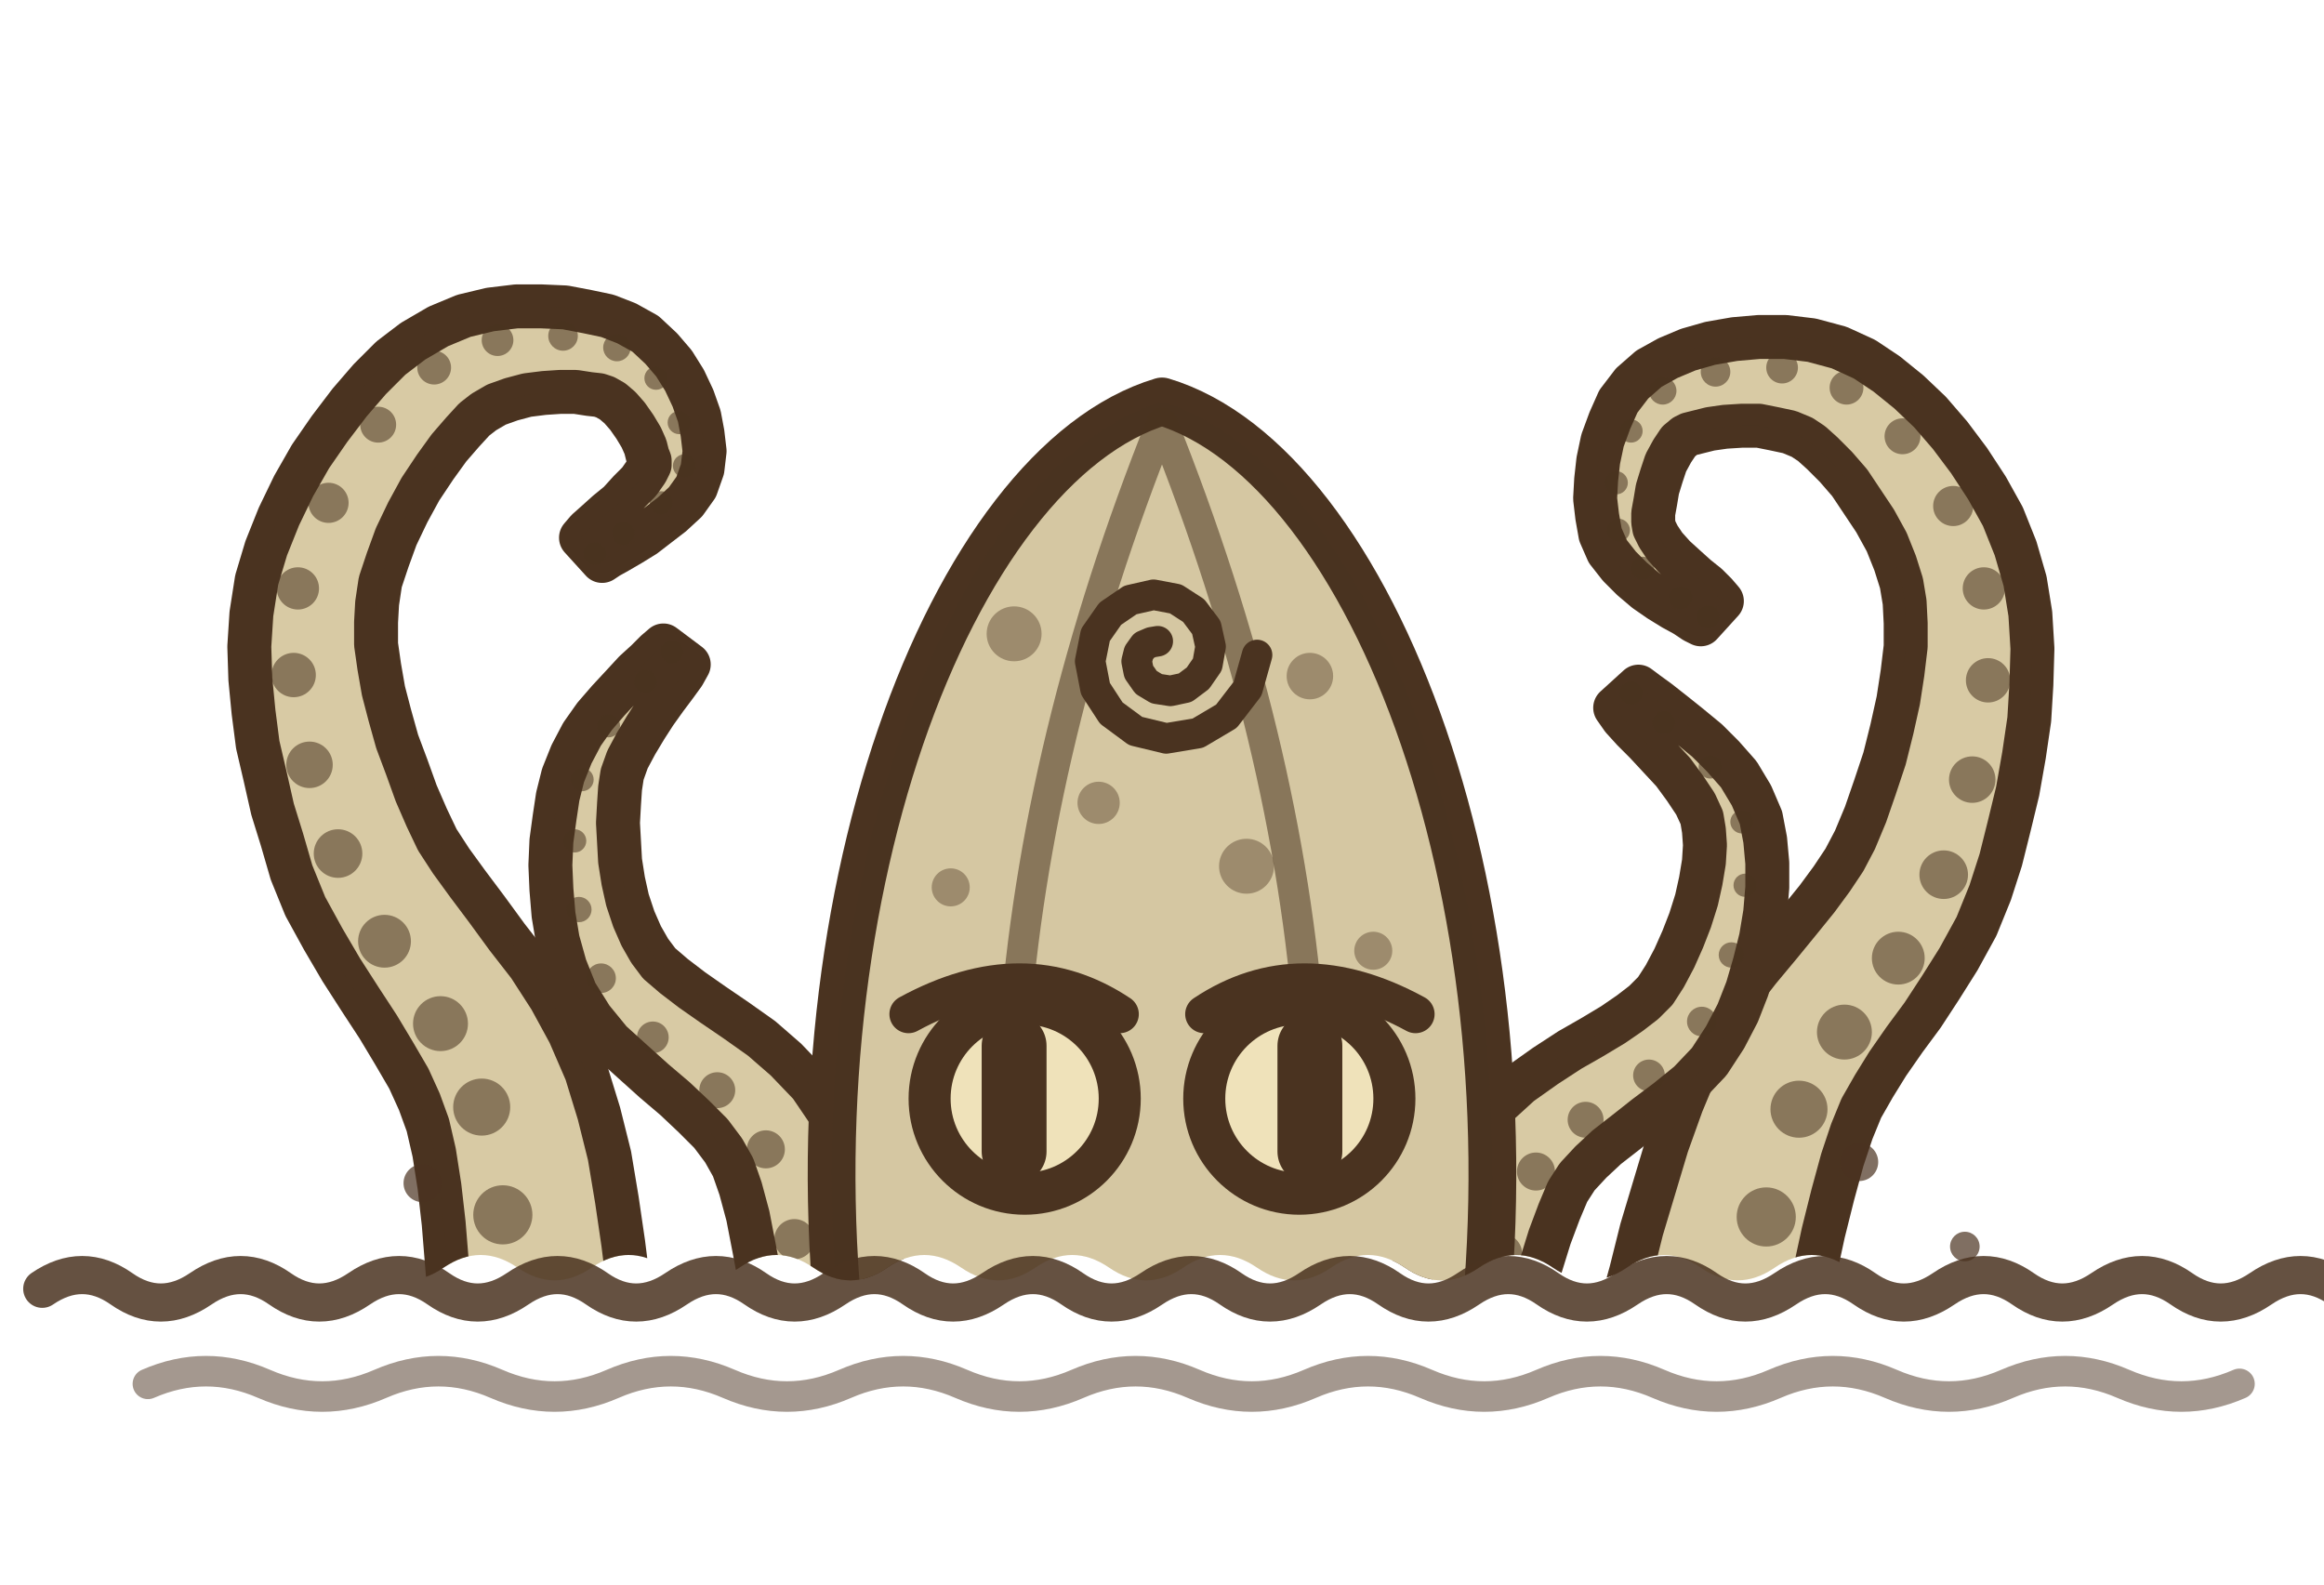
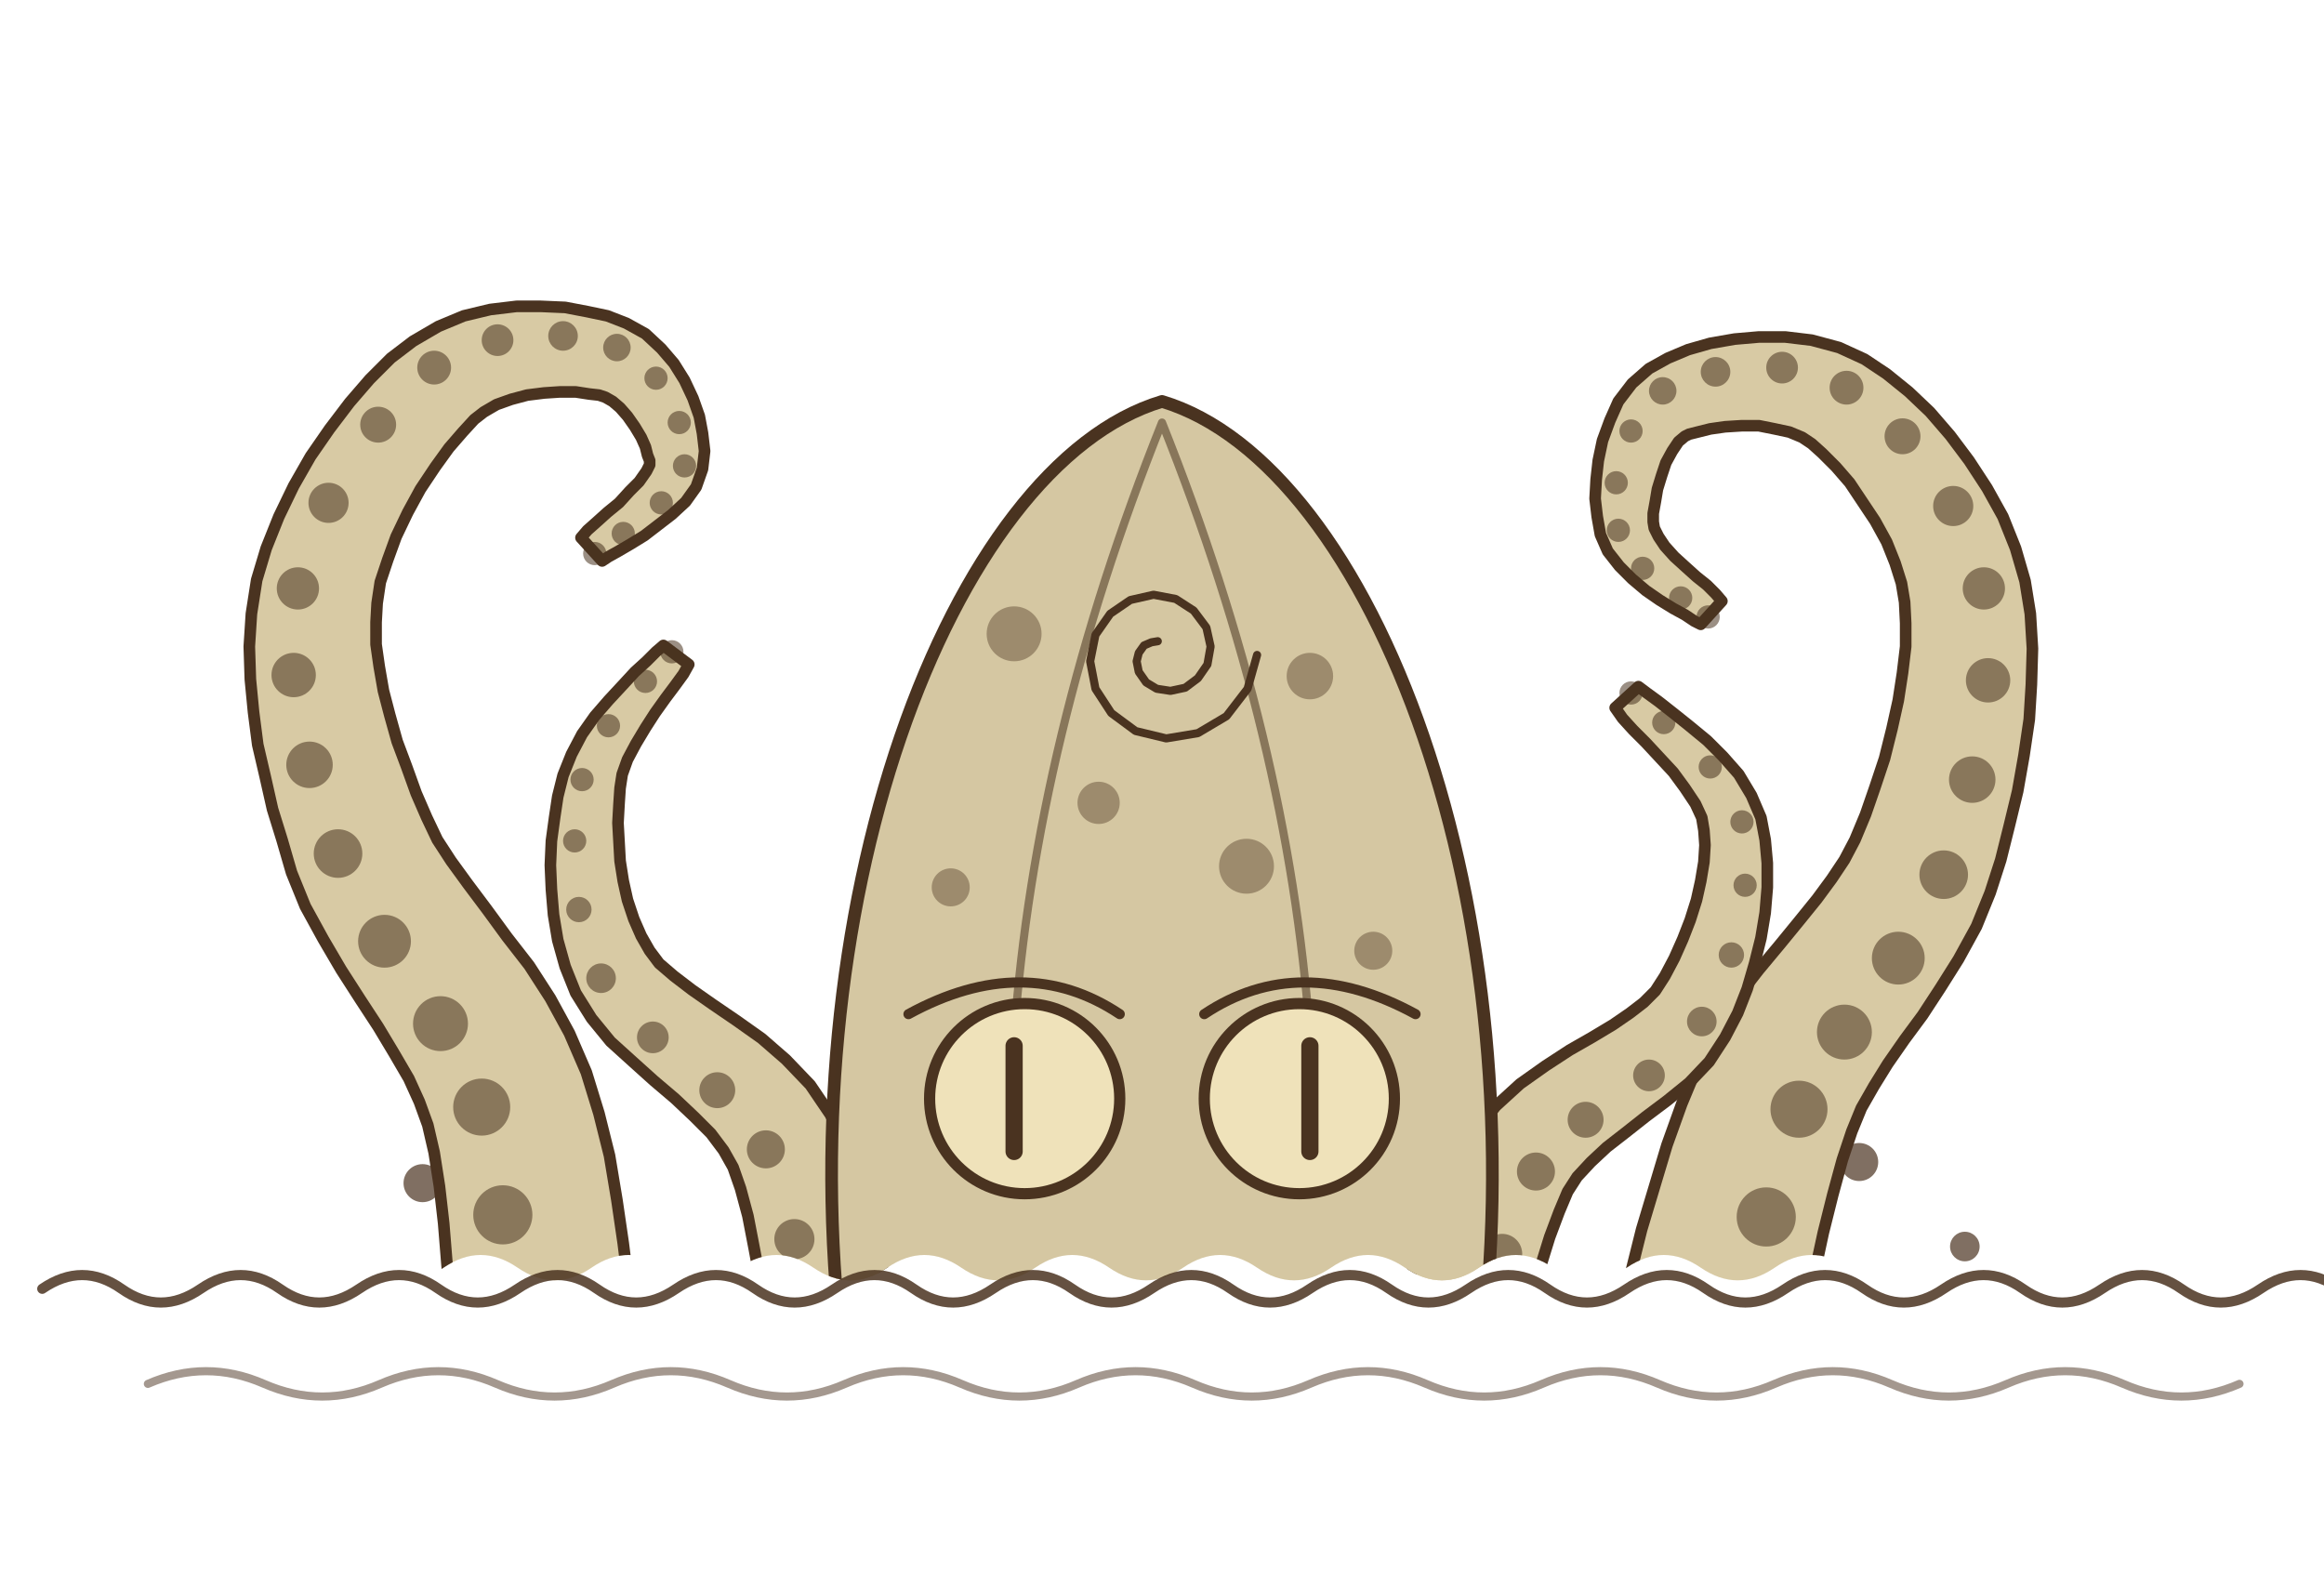
<svg xmlns="http://www.w3.org/2000/svg" viewBox="0 0 220 150">
+   <style>*{vector-effect:non-scaling-stroke}</style>
  <clipPath id="wl">
    <path d="M0 120 q3.5 -2.4 7 0 t7 0 q3.5 -2.4 7 0 t7 0 q3.5 -2.4 7 0 t7 0 q3.5 -2.4 7 0 t7 0 q3.5 -2.4 7 0 t7 0 q3.5 -2.4 7 0 t7 0 q3.5 -2.4 7 0 t7 0 q3.5 -2.4 7 0 t7 0 q3.5 -2.4 7 0 t7 0 q3.5 -2.4 7 0 t7 0 q3.5 -2.4 7 0 t7 0 q3.5 -2.4 7 0 t7 0 q3.5 -2.4 7 0 t7 0 q3.5 -2.4 7 0 t7 0 q3.5 -2.4 7 0 t7 0 q3.5 -2.4 7 0 t7 0 V0 H0Z" />
  </clipPath>
  <g clip-path="url(#wl)">
-     <path d="M61 133.1L60.6 131.2L60.3 128.6L60 125.3L59.5 121.7L59 117.7L58.4 113.6L57.7 109.4L56.7 105.4L55.5 101.5L53.9 97.8L52.1 94.5L50.1 91.4L48 88.7L46.1 86.1L44.3 83.7L42.7 81.5L41.4 79.5L40.4 77.4L39.4 75.1L38.5 72.6L37.6 70.2L36.9 67.7L36.3 65.4L35.9 63.1L35.6 61L35.6 58.9L35.7 57.1L36 55.1L36.7 53L37.5 50.8L38.6 48.5L39.8 46.3L41.2 44.2L42.5 42.4L43.8 40.9L44.9 39.7L45.8 39L47 38.3L48.4 37.8L49.9 37.4L51.5 37.2L53 37.1L54.5 37.1L55.8 37.3L56.7 37.4L57.3 37.6L58 38L58.7 38.6L59.4 39.4L60.1 40.4L60.7 41.4L61.1 42.3L61.3 43.1L61.5 43.6L61.5 44L61.2 44.6L60.5 45.6L59.6 46.5L58.6 47.6L57.5 48.5L56.5 49.4L55.6 50.2L55 50.9L57 53.1L57.6 52.7L58.5 52.2L59.7 51.5L61 50.7L62.3 49.7L63.6 48.7L64.9 47.5L65.9 46.1L66.5 44.4L66.7 42.7L66.5 41L66.2 39.4L65.6 37.7L64.8 36L63.8 34.4L62.6 33L61.1 31.6L59.3 30.6L57.5 29.9L55.6 29.5L53.5 29.1L51.2 29L48.9 29L46.4 29.3L43.9 29.9L41.5 30.9L39.1 32.3L37 33.9L35 35.9L33.1 38.1L31.2 40.6L29.4 43.2L27.8 46L26.4 48.9L25.2 51.9L24.3 54.9L23.8 58.1L23.6 61.2L23.7 64.3L24 67.4L24.4 70.5L25.1 73.5L25.8 76.6L26.7 79.5L27.6 82.6L28.9 85.8L30.6 88.9L32.3 91.8L34.1 94.6L35.8 97.2L37.3 99.7L38.7 102.1L39.7 104.3L40.5 106.5L41.1 109.1L41.6 112.3L42 115.8L42.3 119.5L42.6 123.1L42.7 126.7L42.8 129.9L42.9 132.7L43 134.9Z" fill="#EFE2BA" stroke="#4A3320" stroke-width="4.16" stroke-linejoin="round" stroke-linecap="round" />
+     <path d="M61 133.1L60.6 131.2L60.3 128.6L60 125.3L59.5 121.7L59 117.7L58.4 113.6L57.7 109.4L56.7 105.4L55.5 101.5L53.9 97.8L52.1 94.5L50.1 91.4L48 88.7L46.1 86.1L44.3 83.7L42.7 81.5L41.4 79.5L40.4 77.4L39.4 75.1L38.5 72.6L37.6 70.2L36.9 67.7L36.3 65.4L35.9 63.1L35.6 61L35.6 58.9L35.7 57.1L36 55.1L36.7 53L37.5 50.8L38.6 48.5L39.8 46.3L41.2 44.2L42.5 42.4L43.8 40.9L44.9 39.7L45.8 39L47 38.3L48.4 37.8L49.9 37.4L51.5 37.2L53 37.1L54.5 37.1L55.8 37.3L56.7 37.4L57.3 37.6L58 38L58.7 38.6L59.4 39.4L60.1 40.4L60.7 41.4L61.1 42.3L61.3 43.1L61.5 43.6L61.5 44L61.2 44.6L60.5 45.6L59.6 46.5L58.6 47.6L57.5 48.5L56.5 49.4L55.6 50.2L55 50.9L57 53.1L57.6 52.7L58.5 52.2L59.7 51.5L61 50.7L62.3 49.7L63.6 48.7L64.9 47.5L65.9 46.1L66.5 44.4L66.7 42.7L66.5 41L66.2 39.4L65.6 37.7L64.8 36L63.8 34.4L62.6 33L61.1 31.6L59.3 30.6L57.5 29.9L55.6 29.5L53.5 29.1L51.2 29L48.9 29L46.4 29.3L43.9 29.9L41.5 30.9L39.1 32.3L37 33.9L35 35.9L33.1 38.1L31.2 40.6L29.4 43.2L27.8 46L26.4 48.9L25.2 51.9L24.3 54.9L23.8 58.1L23.6 61.2L23.7 64.3L24 67.4L24.4 70.5L25.1 73.5L25.8 76.6L26.7 79.5L27.6 82.6L28.9 85.8L30.6 88.9L32.3 91.8L34.1 94.6L35.8 97.2L37.3 99.7L38.7 102.1L39.7 104.3L40.5 106.5L41.1 109.1L41.6 112.3L42 115.8L42.3 119.5L42.6 123.1L42.7 126.7L42.8 129.9L42.9 132.7L43 134.9Z" fill="#EFE2BA" stroke="#4A3320" stroke-width="1.10" stroke-linejoin="round" stroke-linecap="round" />
    <path d="M61 133.1L60.6 131.2L60.3 128.6L60 125.3L59.5 121.7L59 117.7L58.4 113.6L57.7 109.4L56.7 105.4L55.5 101.5L53.9 97.8L52.1 94.5L50.1 91.4L48 88.7L46.1 86.1L44.3 83.7L42.7 81.5L41.4 79.5L40.4 77.4L39.4 75.1L38.5 72.6L37.6 70.2L36.9 67.7L36.3 65.4L35.9 63.1L35.6 61L35.6 58.9L35.7 57.1L36 55.1L36.7 53L37.5 50.8L38.6 48.5L39.8 46.3L41.2 44.2L42.5 42.4L43.8 40.9L44.9 39.7L45.8 39L47 38.3L48.4 37.8L49.9 37.4L51.5 37.2L53 37.1L54.5 37.1L55.8 37.3L56.7 37.4L57.3 37.6L58 38L58.7 38.6L59.4 39.4L60.1 40.4L60.7 41.4L61.1 42.3L61.3 43.1L61.5 43.6L61.5 44L61.2 44.6L60.5 45.6L59.6 46.5L58.6 47.6L57.5 48.5L56.5 49.4L55.6 50.2L55 50.9L57 53.1L57.6 52.7L58.5 52.2L59.7 51.5L61 50.7L62.3 49.7L63.6 48.7L64.9 47.5L65.9 46.1L66.5 44.4L66.7 42.7L66.5 41L66.2 39.4L65.6 37.7L64.8 36L63.8 34.4L62.6 33L61.1 31.6L59.3 30.6L57.5 29.9L55.6 29.5L53.5 29.1L51.2 29L48.9 29L46.4 29.3L43.9 29.9L41.5 30.9L39.1 32.3L37 33.9L35 35.9L33.1 38.1L31.2 40.6L29.4 43.2L27.8 46L26.4 48.9L25.2 51.9L24.3 54.9L23.8 58.1L23.6 61.2L23.7 64.3L24 67.4L24.4 70.5L25.1 73.5L25.8 76.6L26.7 79.5L27.6 82.6L28.9 85.8L30.6 88.9L32.3 91.8L34.1 94.6L35.8 97.2L37.3 99.7L38.7 102.1L39.7 104.3L40.5 106.5L41.1 109.1L41.6 112.3L42 115.8L42.3 119.5L42.6 123.1L42.7 126.7L42.8 129.9L42.9 132.7L43 134.9Z" fill="#4A3320" fill-opacity=".14" />
    <circle cx="47.6" cy="115" r="2.8" fill="#4A3320" fill-opacity=".55" />
    <circle cx="45.6" cy="104.8" r="2.7" fill="#4A3320" fill-opacity=".55" />
    <circle cx="41.7" cy="96.9" r="2.6" fill="#4A3320" fill-opacity=".55" />
    <circle cx="36.4" cy="89.1" r="2.5" fill="#4A3320" fill-opacity=".55" />
    <circle cx="32" cy="80.8" r="2.3" fill="#4A3320" fill-opacity=".55" />
    <circle cx="29.3" cy="72.4" r="2.2" fill="#4A3320" fill-opacity=".55" />
    <circle cx="27.8" cy="63.9" r="2.1" fill="#4A3320" fill-opacity=".55" />
    <circle cx="28.2" cy="55.7" r="2" fill="#4A3320" fill-opacity=".55" />
    <circle cx="31.1" cy="47.6" r="1.9" fill="#4A3320" fill-opacity=".55" />
    <circle cx="35.8" cy="40.2" r="1.7" fill="#4A3320" fill-opacity=".55" />
    <circle cx="41.1" cy="34.8" r="1.6" fill="#4A3320" fill-opacity=".55" />
    <circle cx="47.1" cy="32.2" r="1.5" fill="#4A3320" fill-opacity=".55" />
    <circle cx="53.3" cy="31.8" r="1.4" fill="#4A3320" fill-opacity=".55" />
    <circle cx="58.4" cy="32.9" r="1.3" fill="#4A3320" fill-opacity=".55" />
    <circle cx="62.1" cy="35.8" r="1.1" fill="#4A3320" fill-opacity=".55" />
    <circle cx="64.3" cy="40" r="1.1" fill="#4A3320" fill-opacity=".55" />
    <circle cx="64.8" cy="44.1" r="1.1" fill="#4A3320" fill-opacity=".55" />
    <circle cx="62.6" cy="47.6" r="1.1" fill="#4A3320" fill-opacity=".55" />
    <circle cx="59" cy="50.5" r="1.1" fill="#4A3320" fill-opacity=".55" />
    <circle cx="56.3" cy="52.4" r="1.1" fill="#4A3320" fill-opacity=".55" />
-     <path d="M168.7 136.1L169.2 134L169.7 131.1L170.3 127.8L171 124.2L171.8 120.4L172.6 116.7L173.5 113.1L174.4 109.8L175.3 107.1L176.2 104.9L177.4 102.8L178.7 100.7L180.3 98.4L182 96.1L183.7 93.5L185.4 90.8L187.1 87.7L188.4 84.5L189.4 81.4L190.2 78.2L191 74.9L191.6 71.5L192.1 68.1L192.3 64.8L192.4 61.4L192.2 58.1L191.7 55L190.8 51.9L189.6 48.9L188.1 46.2L186.4 43.6L184.6 41.2L182.7 39L180.7 37.1L178.6 35.4L176.5 34L174.1 32.9L171.5 32.2L169 31.9L166.5 31.9L164.2 32.1L161.9 32.5L159.8 33.1L157.9 33.9L156.1 34.9L154.5 36.3L153.2 38L152.4 39.8L151.7 41.7L151.3 43.6L151.1 45.4L151 47.2L151.2 48.9L151.5 50.6L152.2 52.2L153.3 53.6L154.5 54.8L155.8 55.9L157.1 56.8L158.4 57.6L159.5 58.2L160.4 58.8L161 59.1L163 56.9L162.4 56.2L161.6 55.4L160.6 54.6L159.6 53.7L158.5 52.7L157.6 51.7L157 50.8L156.6 50L156.5 49.4L156.5 48.6L156.7 47.5L156.9 46.3L157.3 45L157.7 43.8L158.3 42.7L158.9 41.8L159.5 41.3L159.9 41.1L160.7 40.9L161.9 40.6L163.3 40.4L164.9 40.3L166.5 40.3L168 40.6L169.4 40.9L170.6 41.4L171.5 42L172.5 42.9L173.8 44.2L175.1 45.7L176.3 47.5L177.5 49.3L178.6 51.3L179.4 53.3L180 55.2L180.3 57L180.4 59L180.4 61.2L180.1 63.7L179.7 66.3L179.1 69L178.4 71.8L177.5 74.5L176.6 77.1L175.6 79.5L174.6 81.4L173.4 83.2L172 85.1L170.3 87.2L168.5 89.4L166.5 91.8L164.4 94.5L162.5 97.5L160.7 100.9L159.2 104.5L157.8 108.4L156.6 112.4L155.4 116.4L154.4 120.4L153.4 124L152.6 127.3L151.9 129.9L151.3 131.9Z" fill="#EFE2BA" stroke="#4A3320" stroke-width="4.16" stroke-linejoin="round" stroke-linecap="round" />
+     <path d="M168.7 136.1L169.2 134L169.7 131.1L170.3 127.8L171 124.2L171.8 120.4L172.6 116.7L173.5 113.1L174.4 109.8L175.3 107.1L176.2 104.9L177.4 102.8L178.7 100.7L180.3 98.4L182 96.1L183.7 93.5L185.4 90.8L187.1 87.7L188.4 84.5L189.4 81.4L190.2 78.2L191 74.9L191.6 71.5L192.1 68.1L192.3 64.8L192.4 61.4L192.2 58.1L191.7 55L190.8 51.9L189.6 48.9L188.1 46.2L186.4 43.6L184.6 41.2L182.7 39L180.7 37.1L178.6 35.4L176.5 34L174.1 32.9L171.5 32.2L169 31.9L166.5 31.9L164.2 32.1L161.9 32.5L159.8 33.1L157.9 33.9L156.1 34.9L154.5 36.3L153.2 38L152.4 39.8L151.7 41.7L151.3 43.6L151.1 45.4L151 47.2L151.2 48.9L151.5 50.6L152.2 52.2L153.3 53.6L154.5 54.8L155.8 55.9L157.1 56.8L158.4 57.6L159.5 58.2L160.4 58.8L161 59.1L163 56.9L162.4 56.2L161.6 55.4L160.6 54.6L159.6 53.7L158.5 52.7L157.6 51.7L157 50.8L156.6 50L156.5 49.4L156.5 48.6L156.7 47.5L156.9 46.3L157.3 45L157.7 43.8L158.3 42.7L158.9 41.8L159.5 41.3L159.9 41.1L160.7 40.9L161.9 40.6L163.3 40.4L164.9 40.3L166.5 40.3L168 40.6L169.4 40.9L170.6 41.4L171.5 42L172.5 42.9L173.8 44.2L175.1 45.7L176.3 47.5L177.5 49.3L178.6 51.3L179.4 53.3L180 55.2L180.3 57L180.4 59L180.4 61.2L180.1 63.7L179.7 66.3L179.1 69L178.4 71.8L177.5 74.5L176.6 77.1L175.6 79.5L174.6 81.4L173.4 83.2L172 85.1L170.3 87.2L168.5 89.4L166.5 91.8L164.4 94.5L162.5 97.5L160.7 100.9L159.2 104.5L157.8 108.4L156.6 112.4L155.4 116.4L154.4 120.4L153.4 124L152.6 127.3L151.9 129.9L151.3 131.9Z" fill="#EFE2BA" stroke="#4A3320" stroke-width="1.10" stroke-linejoin="round" stroke-linecap="round" />
    <path d="M168.7 136.1L169.2 134L169.7 131.1L170.3 127.8L171 124.2L171.8 120.4L172.6 116.7L173.5 113.1L174.4 109.8L175.3 107.1L176.2 104.9L177.4 102.8L178.7 100.7L180.3 98.4L182 96.1L183.7 93.5L185.4 90.8L187.1 87.7L188.4 84.5L189.4 81.4L190.2 78.2L191 74.9L191.6 71.5L192.1 68.1L192.3 64.8L192.4 61.4L192.2 58.1L191.7 55L190.8 51.9L189.6 48.9L188.1 46.2L186.4 43.6L184.6 41.2L182.7 39L180.7 37.1L178.6 35.4L176.5 34L174.1 32.9L171.5 32.2L169 31.9L166.5 31.9L164.2 32.1L161.9 32.5L159.8 33.1L157.9 33.9L156.1 34.9L154.5 36.3L153.2 38L152.4 39.8L151.7 41.7L151.3 43.6L151.1 45.4L151 47.2L151.2 48.9L151.5 50.6L152.2 52.2L153.3 53.6L154.5 54.8L155.8 55.9L157.1 56.8L158.4 57.6L159.5 58.2L160.4 58.8L161 59.1L163 56.9L162.4 56.2L161.6 55.4L160.6 54.6L159.6 53.7L158.5 52.7L157.6 51.7L157 50.8L156.6 50L156.5 49.4L156.5 48.6L156.7 47.5L156.9 46.3L157.3 45L157.7 43.8L158.3 42.7L158.9 41.8L159.5 41.3L159.9 41.1L160.7 40.9L161.9 40.6L163.3 40.4L164.9 40.3L166.5 40.3L168 40.6L169.4 40.9L170.6 41.4L171.5 42L172.5 42.9L173.8 44.2L175.1 45.7L176.3 47.5L177.5 49.3L178.6 51.3L179.4 53.3L180 55.2L180.3 57L180.4 59L180.4 61.2L180.1 63.7L179.7 66.3L179.1 69L178.4 71.8L177.5 74.5L176.6 77.1L175.6 79.5L174.6 81.4L173.4 83.2L172 85.1L170.3 87.2L168.5 89.4L166.5 91.8L164.4 94.5L162.5 97.5L160.7 100.9L159.2 104.5L157.8 108.4L156.6 112.4L155.4 116.4L154.4 120.4L153.4 124L152.6 127.3L151.9 129.9L151.3 131.9Z" fill="#4A3320" fill-opacity=".14" />
    <circle cx="167.2" cy="115.2" r="2.8" fill="#4A3320" fill-opacity=".55" />
    <circle cx="170.3" cy="105" r="2.7" fill="#4A3320" fill-opacity=".55" />
    <circle cx="174.6" cy="97.7" r="2.6" fill="#4A3320" fill-opacity=".55" />
    <circle cx="179.7" cy="90.7" r="2.5" fill="#4A3320" fill-opacity=".55" />
    <circle cx="184" cy="82.8" r="2.3" fill="#4A3320" fill-opacity=".55" />
    <circle cx="186.7" cy="73.8" r="2.2" fill="#4A3320" fill-opacity=".55" />
    <circle cx="188.2" cy="64.4" r="2.1" fill="#4A3320" fill-opacity=".55" />
    <circle cx="187.8" cy="55.7" r="2" fill="#4A3320" fill-opacity=".55" />
    <circle cx="184.9" cy="47.9" r="1.9" fill="#4A3320" fill-opacity=".55" />
    <circle cx="180.1" cy="41.3" r="1.7" fill="#4A3320" fill-opacity=".55" />
    <circle cx="174.8" cy="36.7" r="1.6" fill="#4A3320" fill-opacity=".55" />
    <circle cx="168.7" cy="34.8" r="1.5" fill="#4A3320" fill-opacity=".55" />
    <circle cx="162.4" cy="35.2" r="1.4" fill="#4A3320" fill-opacity=".55" />
    <circle cx="157.4" cy="37" r="1.3" fill="#4A3320" fill-opacity=".55" />
    <circle cx="154.4" cy="40.8" r="1.1" fill="#4A3320" fill-opacity=".55" />
    <circle cx="153" cy="45.7" r="1.1" fill="#4A3320" fill-opacity=".55" />
    <circle cx="153.2" cy="50.2" r="1.1" fill="#4A3320" fill-opacity=".55" />
    <circle cx="155.5" cy="53.8" r="1.1" fill="#4A3320" fill-opacity=".55" />
    <circle cx="159.1" cy="56.6" r="1.1" fill="#4A3320" fill-opacity=".55" />
    <circle cx="161.7" cy="58.4" r="1.1" fill="#4A3320" fill-opacity=".55" />
-     <path d="M86.4 132.8L85.9 131.1L85.4 128.8L84.8 125.9L84.2 122.7L83.4 119.2L82.5 115.6L81.4 112.1L80.2 108.7L78.6 105.5L76.7 102.7L74.4 100.3L72.1 98.3L69.7 96.6L67.5 95.1L65.5 93.7L63.8 92.4L62.4 91.2L61.5 90L60.7 88.6L60 87L59.4 85.2L59 83.4L58.7 81.5L58.6 79.7L58.5 77.9L58.6 76.1L58.7 74.6L58.9 73.3L59.4 71.9L60.2 70.4L61.1 68.9L62 67.5L63 66.1L63.9 64.9L64.7 63.8L65.2 62.9L62.8 61.1L62.1 61.7L61.2 62.6L60.1 63.6L58.9 64.9L57.6 66.3L56.3 67.8L55.1 69.5L54.1 71.4L53.3 73.4L52.8 75.4L52.5 77.4L52.2 79.6L52.1 81.9L52.2 84.2L52.4 86.6L52.8 89L53.5 91.5L54.5 94L56 96.4L57.8 98.6L59.9 100.5L61.9 102.3L63.9 104L65.7 105.7L67.3 107.3L68.5 108.9L69.4 110.5L70.1 112.5L70.8 115.1L71.4 118.2L72 121.4L72.4 124.7L72.8 127.8L73.1 130.7L73.4 133.3L73.6 135.2Z" fill="#EFE2BA" stroke="#4A3320" stroke-width="4.16" stroke-linejoin="round" stroke-linecap="round" />
+     <path d="M86.4 132.8L85.9 131.1L85.4 128.8L84.8 125.9L84.2 122.7L83.4 119.2L82.5 115.6L81.4 112.1L80.2 108.7L78.6 105.5L76.7 102.7L74.4 100.3L72.1 98.3L69.7 96.6L67.5 95.1L65.5 93.7L63.8 92.4L62.4 91.2L61.5 90L60.7 88.6L60 87L59.4 85.2L59 83.4L58.7 81.5L58.6 79.7L58.5 77.9L58.6 76.1L58.7 74.6L58.9 73.3L59.4 71.9L60.2 70.4L61.1 68.9L62 67.5L63 66.1L63.9 64.9L64.7 63.8L65.2 62.9L62.8 61.1L62.1 61.7L61.2 62.6L60.1 63.6L58.9 64.9L57.6 66.3L56.3 67.8L55.1 69.5L54.1 71.4L53.3 73.4L52.8 75.4L52.5 77.4L52.2 79.6L52.1 81.9L52.2 84.2L52.4 86.6L52.8 89L53.5 91.5L54.5 94L56 96.4L57.8 98.6L59.9 100.5L61.9 102.3L63.9 104L65.7 105.7L67.3 107.3L68.5 108.9L69.4 110.5L70.1 112.5L70.8 115.1L71.4 118.2L72 121.4L72.4 124.7L72.8 127.8L73.1 130.7L73.4 133.3L73.6 135.2Z" fill="#EFE2BA" stroke="#4A3320" stroke-width="1.10" stroke-linejoin="round" stroke-linecap="round" />
    <path d="M86.4 132.8L85.9 131.1L85.4 128.8L84.8 125.9L84.2 122.7L83.4 119.2L82.5 115.6L81.4 112.1L80.2 108.7L78.6 105.5L76.7 102.7L74.4 100.3L72.1 98.3L69.7 96.6L67.5 95.1L65.5 93.7L63.8 92.4L62.4 91.2L61.5 90L60.7 88.6L60 87L59.4 85.2L59 83.4L58.7 81.5L58.6 79.7L58.5 77.9L58.6 76.1L58.7 74.6L58.9 73.3L59.4 71.9L60.2 70.4L61.1 68.9L62 67.5L63 66.1L63.9 64.9L64.7 63.8L65.2 62.9L62.8 61.1L62.1 61.7L61.2 62.6L60.1 63.6L58.9 64.9L57.6 66.3L56.3 67.8L55.1 69.5L54.1 71.4L53.3 73.4L52.8 75.4L52.5 77.4L52.2 79.6L52.1 81.9L52.2 84.2L52.4 86.6L52.8 89L53.5 91.5L54.5 94L56 96.4L57.8 98.6L59.9 100.5L61.9 102.3L63.9 104L65.7 105.7L67.3 107.3L68.5 108.9L69.4 110.5L70.1 112.5L70.8 115.1L71.4 118.2L72 121.4L72.4 124.7L72.8 127.8L73.1 130.7L73.4 133.3L73.6 135.2Z" fill="#4A3320" fill-opacity=".14" />
    <circle cx="75.2" cy="117.3" r="1.9" fill="#4A3320" fill-opacity=".55" />
    <circle cx="72.5" cy="108.8" r="1.8" fill="#4A3320" fill-opacity=".55" />
    <circle cx="67.9" cy="103.2" r="1.7" fill="#4A3320" fill-opacity=".55" />
    <circle cx="61.8" cy="98.2" r="1.5" fill="#4A3320" fill-opacity=".55" />
    <circle cx="56.9" cy="92.6" r="1.4" fill="#4A3320" fill-opacity=".55" />
    <circle cx="54.8" cy="86.1" r="1.2" fill="#4A3320" fill-opacity=".55" />
    <circle cx="54.4" cy="79.6" r="1.1" fill="#4A3320" fill-opacity=".55" />
    <circle cx="55.1" cy="73.8" r="1.1" fill="#4A3320" fill-opacity=".55" />
    <circle cx="57.6" cy="68.7" r="1.1" fill="#4A3320" fill-opacity=".55" />
    <circle cx="61.1" cy="64.5" r="1.1" fill="#4A3320" fill-opacity=".55" />
    <circle cx="63.6" cy="61.7" r="1.1" fill="#4A3320" fill-opacity=".55" />
-     <path d="M142.2 135.8L142.6 134L143.1 131.7L143.7 128.9L144.3 126L145 123L145.8 120L146.7 117.1L147.6 114.7L148.4 112.8L149.3 111.4L150.6 110L152.1 108.6L153.9 107.2L155.8 105.7L157.8 104.2L159.9 102.5L161.8 100.5L163.3 98.2L164.5 95.9L165.4 93.6L166.1 91.2L166.7 88.8L167.1 86.4L167.3 84L167.3 81.7L167.1 79.5L166.7 77.4L165.8 75.3L164.6 73.3L163.1 71.6L161.6 70.1L159.9 68.7L158.4 67.5L157 66.4L155.9 65.6L155.1 65L152.9 67L153.6 68L154.6 69.1L155.8 70.3L157.1 71.7L158.4 73.1L159.5 74.6L160.5 76.1L161.1 77.4L161.3 78.6L161.4 80L161.3 81.6L161 83.4L160.6 85.2L160 87.1L159.3 88.9L158.5 90.7L157.6 92.4L156.7 93.8L155.6 94.9L154.3 95.9L152.7 97L150.7 98.2L148.6 99.4L146.3 100.9L143.9 102.6L141.6 104.7L139.6 107.2L137.9 110L136.4 113.1L135.1 116.3L133.9 119.6L132.8 122.9L131.9 125.9L131.1 128.5L130.4 130.6L129.8 132.2Z" fill="#EFE2BA" stroke="#4A3320" stroke-width="4.16" stroke-linejoin="round" stroke-linecap="round" />
+     <path d="M142.2 135.8L142.6 134L143.1 131.7L143.7 128.9L144.3 126L145 123L145.8 120L146.7 117.1L147.6 114.7L148.4 112.8L149.3 111.4L150.6 110L152.1 108.6L153.9 107.2L155.8 105.7L157.8 104.2L159.9 102.5L161.8 100.5L163.3 98.2L164.5 95.9L165.4 93.6L166.1 91.2L166.7 88.8L167.1 86.4L167.3 84L167.3 81.7L167.1 79.5L166.7 77.4L165.8 75.3L164.6 73.3L163.1 71.6L161.6 70.1L159.9 68.7L158.4 67.5L157 66.4L155.9 65.6L155.1 65L152.9 67L153.6 68L154.6 69.1L155.8 70.3L157.1 71.7L158.4 73.1L159.5 74.6L160.5 76.1L161.1 77.4L161.3 78.6L161.4 80L161.3 81.6L161 83.4L160.6 85.2L160 87.1L159.3 88.9L158.5 90.7L157.6 92.4L156.7 93.8L155.6 94.9L154.3 95.9L152.7 97L150.7 98.2L148.6 99.4L146.3 100.9L143.9 102.6L141.6 104.7L139.6 107.2L137.9 110L136.4 113.1L135.1 116.3L133.9 119.6L132.8 122.9L131.9 125.9L131.1 128.5L130.4 130.6L129.8 132.2Z" fill="#EFE2BA" stroke="#4A3320" stroke-width="1.10" stroke-linejoin="round" stroke-linecap="round" />
    <path d="M142.2 135.8L142.6 134L143.1 131.7L143.7 128.9L144.3 126L145 123L145.8 120L146.7 117.1L147.6 114.7L148.4 112.8L149.3 111.4L150.6 110L152.1 108.6L153.9 107.2L155.8 105.7L157.8 104.2L159.9 102.5L161.8 100.5L163.3 98.2L164.5 95.9L165.4 93.6L166.1 91.2L166.7 88.8L167.1 86.4L167.3 84L167.3 81.7L167.1 79.5L166.7 77.4L165.8 75.3L164.6 73.3L163.1 71.6L161.6 70.1L159.9 68.7L158.4 67.5L157 66.4L155.9 65.6L155.1 65L152.9 67L153.6 68L154.6 69.1L155.8 70.3L157.1 71.7L158.4 73.1L159.5 74.6L160.5 76.1L161.1 77.4L161.3 78.6L161.4 80L161.3 81.6L161 83.4L160.6 85.2L160 87.1L159.3 88.9L158.5 90.7L157.6 92.4L156.7 93.8L155.6 94.9L154.3 95.9L152.7 97L150.7 98.2L148.6 99.4L146.3 100.9L143.9 102.6L141.6 104.7L139.6 107.2L137.9 110L136.4 113.1L135.1 116.3L133.9 119.6L132.8 122.9L131.9 125.9L131.1 128.5L130.4 130.6L129.8 132.2Z" fill="#4A3320" fill-opacity=".14" />
    <circle cx="142.2" cy="118.7" r="1.9" fill="#4A3320" fill-opacity=".55" />
    <circle cx="145.4" cy="110.9" r="1.8" fill="#4A3320" fill-opacity=".55" />
    <circle cx="150.1" cy="106" r="1.7" fill="#4A3320" fill-opacity=".55" />
    <circle cx="156.1" cy="101.8" r="1.5" fill="#4A3320" fill-opacity=".55" />
    <circle cx="161.1" cy="96.7" r="1.4" fill="#4A3320" fill-opacity=".55" />
    <circle cx="163.9" cy="90.4" r="1.2" fill="#4A3320" fill-opacity=".55" />
    <circle cx="165.2" cy="83.8" r="1.1" fill="#4A3320" fill-opacity=".55" />
    <circle cx="164.9" cy="77.8" r="1.1" fill="#4A3320" fill-opacity=".55" />
    <circle cx="161.9" cy="72.6" r="1.1" fill="#4A3320" fill-opacity=".55" />
    <circle cx="157.5" cy="68.4" r="1.1" fill="#4A3320" fill-opacity=".55" />
    <circle cx="154.4" cy="65.6" r="1.1" fill="#4A3320" fill-opacity=".55" />
-     <path d="M80 130C74 86 90 44 110 38C130 44 146 86 140 130Z" fill="#EFE2BA" stroke="#4A3320" stroke-width="4.52" stroke-linejoin="round" stroke-linecap="round" />
+     <path d="M80 130C74 86 90 44 110 38C130 44 146 86 140 130Z" fill="#EFE2BA" stroke="#4A3320" stroke-width="1.20" stroke-linejoin="round" stroke-linecap="round" />
    <path d="M80 130C74 86 90 44 110 38C130 44 146 86 140 130Z" fill="#4A3320" fill-opacity=".16" />
-     <path d="M110 40Q98 70 96 98M110 40Q122 70 124 98" fill="none" stroke="#4A3320" stroke-width="2.89" stroke-linecap="round" stroke-linejoin="round" stroke-opacity=".55" />
-     <path d="M119 62L118.1 65.2L116.1 67.8L113.4 69.4L110.4 69.9L107.5 69.2L105.2 67.5L103.7 65.2L103.2 62.6L103.7 60.1L105.1 58.1L107 56.8L109.2 56.3L111.3 56.7L113 57.8L114.2 59.4L114.6 61.2L114.3 62.9L113.4 64.2L112.2 65.1L110.8 65.4L109.5 65.2L108.5 64.6L107.8 63.6L107.6 62.6L107.8 61.8L108.3 61.1L109 60.8L109.6 60.7" fill="none" stroke="#4A3320" stroke-width="2.89" stroke-linecap="round" stroke-linejoin="round" />
+     <path d="M110 40Q98 70 96 98M110 40Q122 70 124 98" fill="none" stroke="#4A3320" stroke-width="0.77" stroke-linecap="round" stroke-linejoin="round" stroke-opacity=".55" />
+     <path d="M119 62L118.1 65.2L116.1 67.8L113.4 69.4L110.4 69.9L107.5 69.2L105.2 67.5L103.7 65.2L103.2 62.6L103.7 60.1L105.1 58.1L107 56.8L109.2 56.3L111.3 56.7L113 57.8L114.2 59.4L114.6 61.2L114.3 62.9L113.4 64.2L112.2 65.1L110.8 65.4L109.5 65.2L108.5 64.6L107.8 63.6L107.6 62.6L107.8 61.8L108.3 61.1L109 60.8L109.6 60.7" fill="none" stroke="#4A3320" stroke-width="0.77" stroke-linecap="round" stroke-linejoin="round" />
    <g fill="#4A3320" fill-opacity=".4">
      <circle cx="96" cy="60" r="2.6" />
      <circle cx="124" cy="64" r="2.2" />
      <circle cx="104" cy="76" r="2" />
      <circle cx="118" cy="82" r="2.6" />
      <circle cx="90" cy="84" r="1.8" />
      <circle cx="130" cy="90" r="1.8" />
    </g>
    <g>
-       <circle cx="97" cy="104" r="9" fill="#EFE2BA" stroke="#4A3320" stroke-width="3.98" />
-       <circle cx="123" cy="104" r="9" fill="#EFE2BA" stroke="#4A3320" stroke-width="3.98" />
-       <path d="M96 99V109M124 99V109" fill="none" stroke="#4A3320" stroke-width="6.14" stroke-linecap="round" stroke-linejoin="round" />
-       <path d="M86 96Q97 90 106 96M114 96Q123 90 134 96" fill="none" stroke="#4A3320" stroke-width="3.61" stroke-linecap="round" stroke-linejoin="round" />
+       <circle cx="97" cy="104" r="9" fill="#EFE2BA" stroke="#4A3320" stroke-width="1.06" />
+       <circle cx="123" cy="104" r="9" fill="#EFE2BA" stroke="#4A3320" stroke-width="1.06" />
+       <path d="M96 99V109M124 99V109" fill="none" stroke="#4A3320" stroke-width="1.63" stroke-linecap="round" stroke-linejoin="round" />
+       <path d="M86 96Q97 90 106 96M114 96Q123 90 134 96" fill="none" stroke="#4A3320" stroke-width="0.96" stroke-linecap="round" stroke-linejoin="round" />
    </g>
  </g>
-   <path d="M4 122 q3.8 -2.6 7.5 0 t7.5 0 q3.8 -2.6 7.5 0 t7.5 0 q3.8 -2.6 7.5 0 t7.5 0 q3.8 -2.6 7.5 0 t7.5 0 q3.8 -2.6 7.5 0 t7.5 0 q3.8 -2.6 7.5 0 t7.5 0 q3.8 -2.6 7.5 0 t7.5 0 q3.8 -2.6 7.5 0 t7.5 0 q3.8 -2.6 7.5 0 t7.5 0 q3.8 -2.6 7.5 0 t7.5 0 q3.8 -2.6 7.5 0 t7.5 0 q3.8 -2.6 7.5 0 t7.5 0 q3.8 -2.6 7.5 0 t7.5 0 q3.8 -2.6 7.5 0 t7.5 0 q3.8 -2.6 7.5 0 t7.5 0" fill="none" stroke="#4A3320" stroke-width="3.61" stroke-linecap="round" stroke-linejoin="round" stroke-opacity=".85" />
-   <path d="M14 131 q5.5 -2.4 11 0 t11 0 q5.5 -2.4 11 0 t11 0 q5.5 -2.4 11 0 t11 0 q5.5 -2.4 11 0 t11 0 q5.5 -2.4 11 0 t11 0 q5.5 -2.4 11 0 t11 0 q5.5 -2.4 11 0 t11 0 q5.5 -2.4 11 0 t11 0 q5.5 -2.4 11 0 t11 0" fill="none" stroke="#4A3320" stroke-width="2.89" stroke-linecap="round" stroke-linejoin="round" stroke-opacity=".5" />
+   <path d="M4 122 q3.8 -2.6 7.5 0 t7.5 0 q3.8 -2.6 7.5 0 t7.5 0 q3.8 -2.6 7.5 0 t7.5 0 q3.8 -2.6 7.5 0 t7.5 0 q3.8 -2.6 7.5 0 t7.5 0 q3.8 -2.6 7.5 0 t7.5 0 q3.8 -2.6 7.5 0 t7.5 0 q3.8 -2.6 7.5 0 t7.5 0 q3.8 -2.6 7.5 0 t7.5 0 q3.8 -2.6 7.5 0 t7.5 0 q3.8 -2.6 7.5 0 t7.5 0 q3.8 -2.6 7.5 0 t7.5 0 q3.8 -2.6 7.5 0 t7.5 0 q3.8 -2.6 7.5 0 t7.5 0 q3.8 -2.6 7.5 0 t7.5 0" fill="none" stroke="#4A3320" stroke-width="0.96" stroke-linecap="round" stroke-linejoin="round" stroke-opacity=".85" />
+   <path d="M14 131 q5.5 -2.4 11 0 t11 0 q5.5 -2.4 11 0 t11 0 q5.5 -2.4 11 0 t11 0 q5.5 -2.4 11 0 t11 0 q5.5 -2.4 11 0 t11 0 q5.5 -2.4 11 0 t11 0 q5.5 -2.4 11 0 t11 0 q5.5 -2.4 11 0 t11 0 q5.5 -2.4 11 0 t11 0" fill="none" stroke="#4A3320" stroke-width="0.77" stroke-linecap="round" stroke-linejoin="round" stroke-opacity=".5" />
  <g fill="#4A3320" fill-opacity=".7">
    <circle cx="40" cy="112" r="1.8" />
    <circle cx="176" cy="110" r="1.8" />
    <circle cx="186" cy="118" r="1.4" />
  </g>
</svg>
